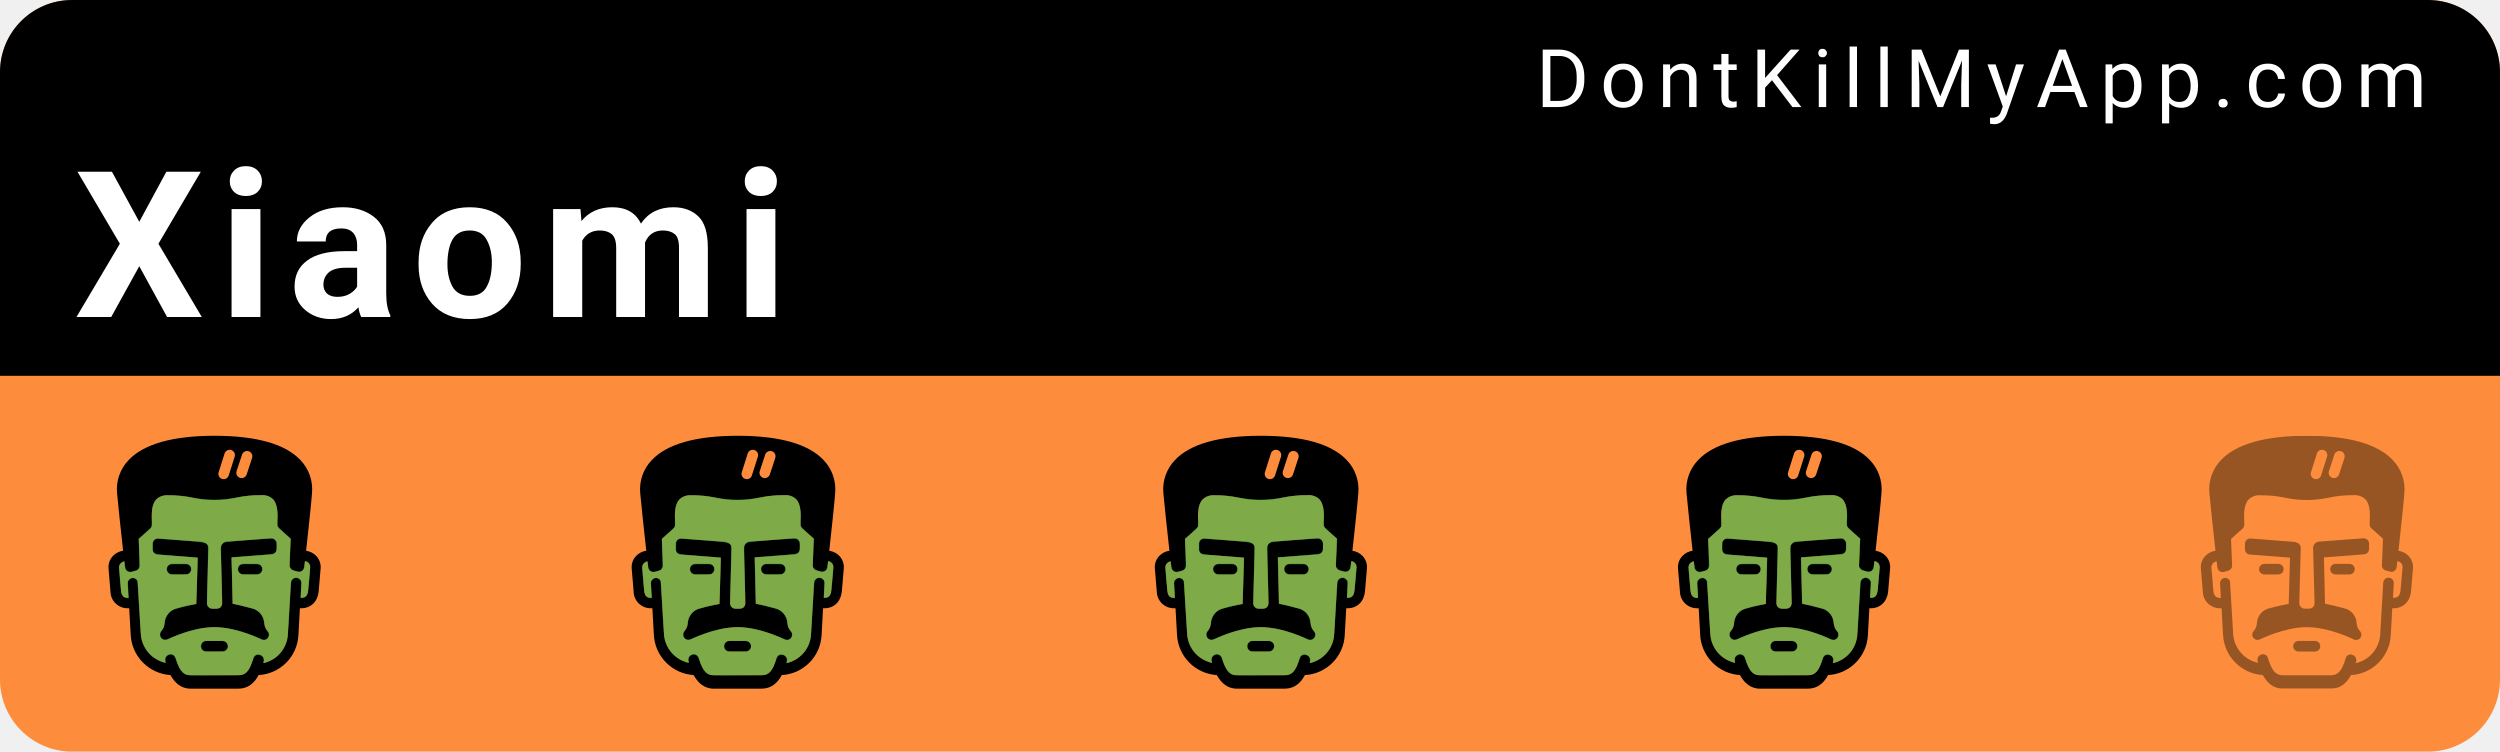
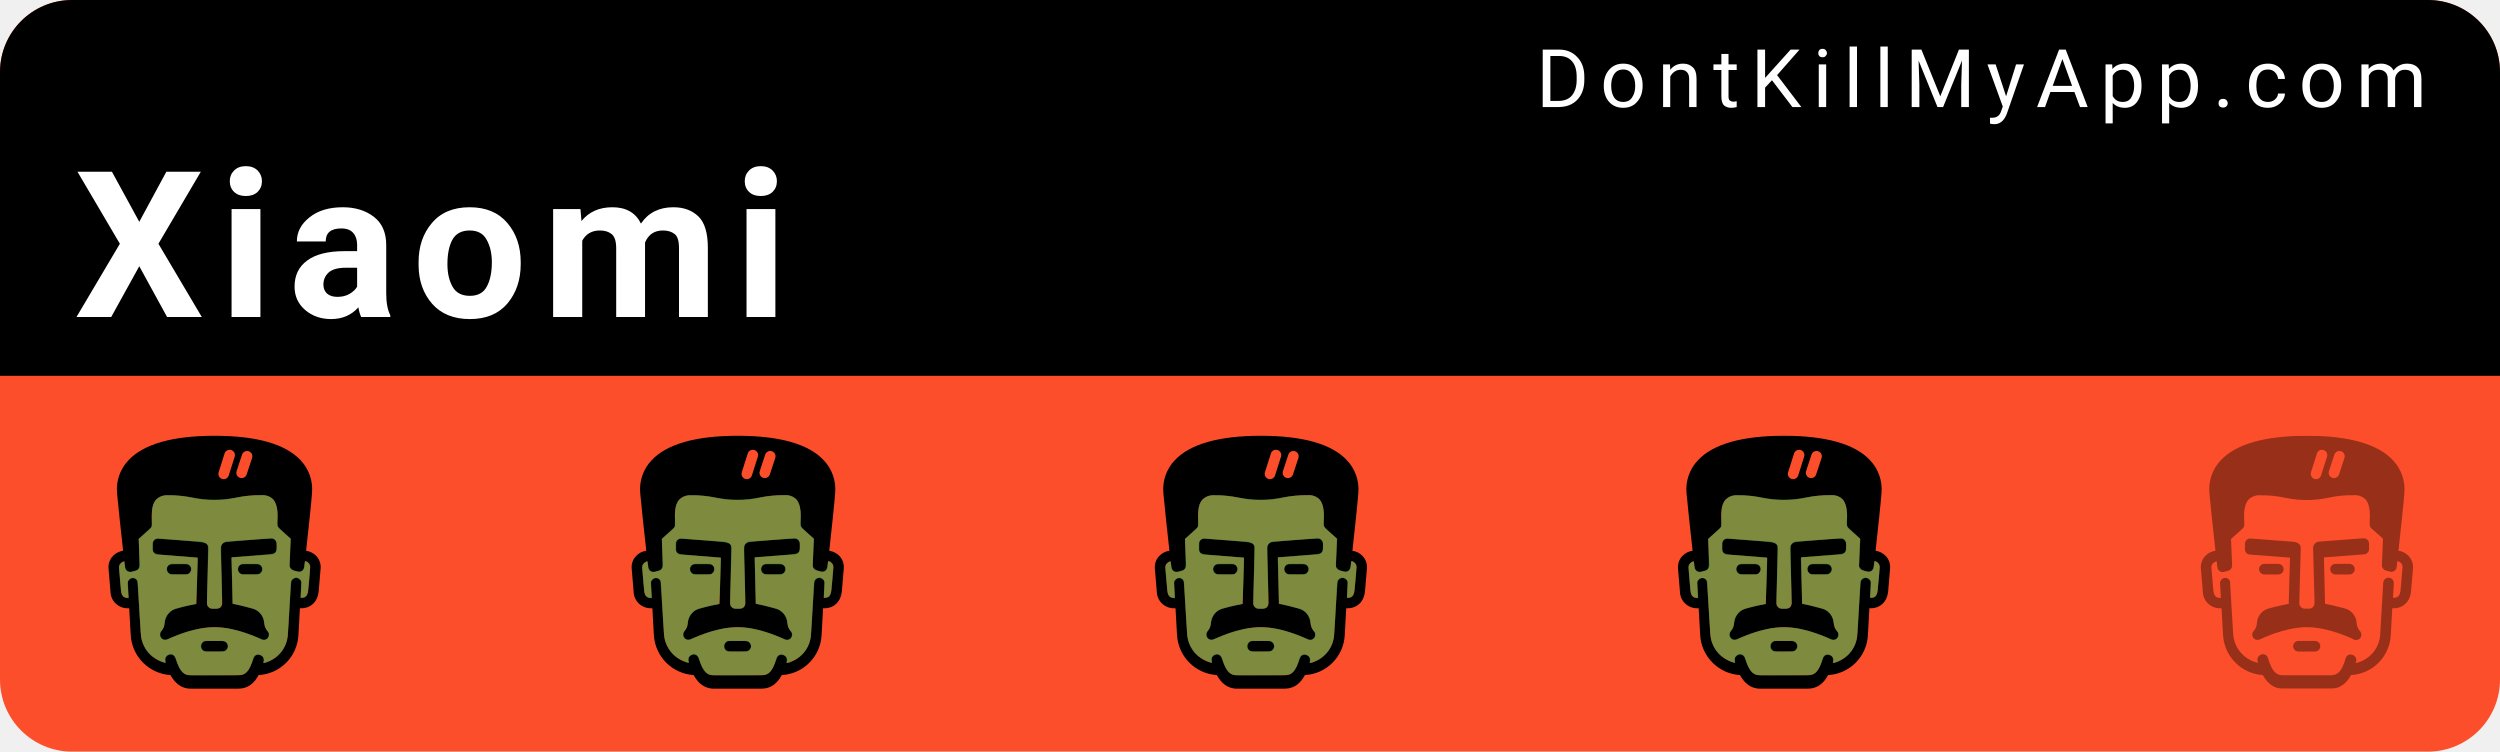
<svg xmlns="http://www.w3.org/2000/svg" width="153mm" height="46mm" viewBox="0 0 153 46" version="1.1" id="svg8">
  <defs id="defs2" />
  <g id="layer1" transform="translate(0,-251)">
-     <rect style="color:#000000;clip-rule:nonzero;display:inline;overflow:visible;visibility:visible;opacity:1;isolation:auto;mix-blend-mode:normal;color-interpolation:sRGB;color-interpolation-filters:linearRGB;solid-color:#000000;solid-opacity:1;fill:#fd8d3c;fill-opacity:1;fill-rule:nonzero;stroke:none;stroke-width:0.529;stroke-linecap:round;stroke-linejoin:miter;stroke-miterlimit:4;stroke-dasharray:none;stroke-dashoffset:0;stroke-opacity:1;color-rendering:auto;image-rendering:auto;shape-rendering:auto;text-rendering:auto;enable-background:accumulate" id="bkg" width="153" height="46" x="6.5503158e-15" y="251" rx="4.416" ry="4.416" />
+     <rect style="color:#000000;clip-rule:nonzero;display:inline;overflow:visible;visibility:visible;opacity:1;isolation:auto;mix-blend-mode:normal;color-interpolation:sRGB;color-interpolation-filters:linearRGB;solid-color:#000000;solid-opacity:1;fill:#fc4e2a;fill-opacity:1;fill-rule:nonzero;stroke:none;stroke-width:0.529;stroke-linecap:round;stroke-linejoin:miter;stroke-miterlimit:4;stroke-dasharray:none;stroke-dashoffset:0;stroke-opacity:1;color-rendering:auto;image-rendering:auto;shape-rendering:auto;text-rendering:auto;enable-background:accumulate" id="bkg" width="153" height="46" x="6.5503158e-15" y="251" rx="4.416" ry="4.416" />
    <path style="color:#000000;clip-rule:nonzero;display:inline;overflow:visible;visibility:visible;opacity:1;isolation:auto;mix-blend-mode:normal;color-interpolation:sRGB;color-interpolation-filters:linearRGB;solid-color:#000000;solid-opacity:1;fill:#000000;fill-opacity:1;fill-rule:nonzero;stroke:none;stroke-width:2;stroke-linecap:round;stroke-linejoin:miter;stroke-miterlimit:4;stroke-dasharray:none;stroke-dashoffset:0;stroke-opacity:1;color-rendering:auto;image-rendering:auto;shape-rendering:auto;text-rendering:auto;enable-background:accumulate" d="M 16.689,0 C 7.443,0 0,7.443 0,16.689 V 86.93 H 578.268 V 16.689 C 578.268,7.443 570.824,0 561.578,0 Z" id="bkgtop" transform="matrix(0.2645833,0,0,0.2645833,0,251)" />
    <text xml:space="preserve" style="font-style:normal;font-variant:normal;font-weight:300;font-stretch:normal;font-size:9.648px;line-height:0%;font-family:Roboto;-inkscape-font-specification:'Roboto Light';text-align:start;letter-spacing:0.685px;word-spacing:0px;writing-mode:lr-tb;text-anchor:start;fill:#ffffff;fill-opacity:1;stroke:none;stroke-width:0.201px;stroke-linecap:butt;stroke-linejoin:miter;stroke-opacity:1" x="94.007" y="257.55" id="link">
      <tspan id="tspan817" x="94.007" y="257.55" style="font-style:normal;font-variant:normal;font-weight:normal;font-stretch:normal;font-size:4.939px;font-family:Roboto;-inkscape-font-specification:Roboto;fill:#ffffff;stroke-width:0.201px">DontKillMyApp.com</tspan>
    </text>
    <text xml:space="preserve" style="font-style:normal;font-variant:normal;font-weight:bold;font-stretch:normal;font-size:12.7px;line-height:0%;font-family:Roboto;-inkscape-font-specification:'Roboto Bold';text-align:start;letter-spacing:0.902px;word-spacing:0px;writing-mode:lr-tb;text-anchor:start;fill:#ffffff;fill-opacity:1;stroke:none;stroke-width:0.265px;stroke-linecap:butt;stroke-linejoin:miter;stroke-opacity:1" x="4.538" y="270.402" id="vendor">
      <tspan id="tspan821" x="4.538" y="270.402" style="font-style:normal;font-variant:normal;font-weight:bold;font-stretch:normal;font-size:12.5px;font-family:Roboto;-inkscape-font-specification:'Roboto Bold';fill:#ffffff;stroke-width:0.265px">Xiaomi</tspan>
    </text>
    <g id="poo1" transform="matrix(0.01510025,0,0,0.01510025,5.393161,277.6693)">
      <svg data-name="Layer 1" viewBox="0 0 63.326 75.47" x="0px" y="0px" version="1.1" id="svg18" width="1025" height="1025">
        <defs id="defs22" />
        <path d="m 23.128,41.38 a 1.575,1.575 0 1 0 0,-3.15 h -4.17 a 1.575,1.575 0 1 0 0,3.15 z" id="path4" />
        <path d="m 40.188,38.23 a 1.575,1.575 0 0 0 0,3.15 h 4.17 a 1.575,1.575 0 1 0 0,-3.15 z" id="path6" />
        <path d="m 34.188,61.23 h -5.05 a 1.575,1.575 0 1 0 0,3.15 h 5.05 a 1.58,1.58 0 0 0 0,-3.15 z" id="path8" />
        <path d="m 48.448,30.6 -13.34,1 a 1.94,1.94 0 0 0 -1.6,1.87 l 0.43,16.3 a 1.77,1.77 0 0 1 -0.45,1.34 1.62,1.62 0 0 1 -1.19,0.48 h -1.27 a 1.62,1.62 0 0 1 -1.19,-0.48 1.79,1.79 0 0 1 -0.45,-1.36 l 0.43,-16.28 a 1.57,1.57 0 0 0 -1.25,-1.58 1.56,1.56 0 0 0 -0.7,-0.23 l -13,-1 a 1.57,1.57 0 0 0 -1.7,1.57 v 1.64 a 1.57,1.57 0 0 0 1.45,1.57 l 12,0.93 -0.38,13.22 a 5.46,5.46 0 0 0 0,0.58 c -1.2,0.22 -3.26,0.61 -5.7,1.29 a 4.77,4.77 0 0 0 -3.8,4.48 3.74,3.74 0 0 1 -0.95,2.31 1.58,1.58 0 0 0 1.83,2.51 c 0.07,0 7.3,-3.65 14,-3.65 6.7,0 13.94,3.61 14,3.65 a 1.57,1.57 0 0 0 1.83,-2.51 3.75,3.75 0 0 1 -0.95,-2.32 4.77,4.77 0 0 0 -3.76,-4.46 c -2.45,-0.69 -4.47,-1.12 -5.69,-1.35 0,-0.17 0,-0.33 0,-0.5 l -0.31,-13.33 12,-0.91 a 1.58,1.58 0 0 0 1.46,-1.57 v -1.64 a 1.58,1.58 0 0 0 -1.75,-1.57 z" id="path10" />
        <path d="m 61.978,35.84 a 5.16,5.16 0 0 0 -3,-1.52 c 0.63,-5.79 1.62,-14.85 1.76,-17.24 a 12.56,12.56 0 0 0 -3.42,-9.79 c -4.49,-4.82 -13.14,-7.29 -25.66,-7.29 -12.52,0 -21.16,2.47 -25.68,7.29 a 12.56,12.56 0 0 0 -3.42,9.79 c 0.18,2.39 1.18,11.45 1.81,17.23 a 5.16,5.16 0 0 0 -3,1.52 4.83,4.83 0 0 0 -1.36,3.64 v 0 l 0.59,7.07 a 5.07,5.07 0 0 0 5.14,4.93 1.56,1.56 0 0 0 0.45,0 l 0.44,7.86 a 12.69,12.69 0 0 0 11.87,12.08 c 1.24,2.19 3.02,4.06 6.05,4.06 h 14.19 c 3.07,0 4.86,-1.83 6.07,-4.06 a 12.58,12.58 0 0 0 11.88,-11.94 l 0.44,-8 a 1.55,1.55 0 0 0 0.42,0 c 2.85,0 4.88,-2 5.18,-5 l 0.59,-7 v 0 a 4.84,4.84 0 0 0 -1.34,-3.63 z m -23.74,-25.29 1.62,-4.93 a 1.581,1.581 0 1 1 3,1 l -1.62,4.93 a 1.581,1.581 0 0 1 -3,-1 z m -5.36,0.32 1.78,-5.61 a 1.581,1.581 0 0 1 3,1 l -1.78,5.61 a 1.581,1.581 0 1 1 -3,-1 z m 26.71,35.38 c -0.2,2.1 -1.59,2.1 -2,2.1 h -0.24 l 0.24,-4.34 a 1.581,1.581 0 1 0 -3.16,-0.08 c 0,0 0,0 0,0.06 l -0.89,15.2 a 9.31,9.31 0 0 1 -7.35,8.66 l 0.14,-0.45 a 1.58,1.58 0 0 0 -1.06,-2 1.47,1.47 0 0 0 -2,0.86 c -1.15,4 -2.33,5.21 -4.53,5.21 h -14.19 c -1.81,0 -3.19,-0.7 -4.53,-5.18 a 1.52,1.52 0 0 0 -2,-1 1.63,1.63 0 0 0 -1.06,2 c 0,0.15 0.09,0.32 0.14,0.47 a 9.4,9.4 0 0 1 -7.45,-8.68 L 8.738,44 v 0 a 1.52,1.52 0 0 0 -0.09,-0.74 1.51,1.51 0 0 0 -1.39,-0.84 1.56,1.56 0 0 0 -1.52,1.54 c 0,0 0,0.09 0,0.13 l 0.25,4.29 h -0.24 c -0.45,0 -1.83,0 -2,-2.08 l -0.59,-7 a 1.71,1.71 0 0 1 0.48,-1.24 2,2 0 0 1 1.1,-0.59 l 0.2,1.8 a 1.57,1.57 0 0 0 2,1.34 l 1.25,-0.35 a 1.57,1.57 0 0 0 1.15,-1.58 l -0.32,-7.9 3.45,-3.08 a 1.57,1.57 0 0 0 0.5,-1.23 c 0,-0.19 0,-0.4 0,-0.62 -0.1,-1.94 -0.27,-5.18 1.29,-6.84 a 4.59,4.59 0 0 1 3.48,-1.25 33.32,33.32 0 0 1 7.45,0.74 30.9,30.9 0 0 0 12.95,-0.03 33.3,33.3 0 0 1 7.45,-0.74 4.59,4.59 0 0 1 3.51,1.2 c 1.57,1.65 1.4,4.9 1.29,6.84 0,0.22 0,0.43 0,0.62 a 1.57,1.57 0 0 0 0.52,1.24 l 3.45,3.08 -0.32,7.9 a 1.57,1.57 0 0 0 1.15,1.58 l 1.25,0.35 a 1.57,1.57 0 0 0 2,-1.34 l 0.2,-1.8 a 2,2 0 0 1 1.09,0.57 1.71,1.71 0 0 1 0.48,1.24 z" id="path12" />
        <path style="opacity:0.5;fill:#00c853;fill-opacity:1;fill-rule:nonzero;stroke:none;stroke-width:0.339;stroke-linecap:round;stroke-linejoin:miter;stroke-miterlimit:4;stroke-dasharray:none;stroke-dashoffset:133.262;stroke-opacity:0.539;paint-order:normal" d="m 23.013,71.203 c -1.154,-0.53 -2.012,-1.805 -2.776,-4.127 -0.59,-1.793 -1.609,-2.306 -2.72,-1.371 -0.486,0.409 -0.53,0.526 -0.479,1.27 0.031,0.451 0.003,0.819 -0.064,0.819 C 16.551,67.794 14.716,66.955 13.756,66.323 11.989,65.159 10.91,63.746 10.115,61.556 9.694,60.396 9.62,59.534 8.869,46.907 8.677,43.672 8.627,43.334 8.286,42.937 7.742,42.304 6.788,42.332 6.216,42.997 l -0.425,0.494 0.117,2.518 0.117,2.518 -0.559,-0.12 C 3.978,48.087 3.845,47.753 3.454,43.349 3.029,38.555 3.019,38.754 3.705,38.068 c 0.862,-0.862 1.057,-0.773 1.198,0.548 0.198,1.852 1.06,2.321 3.029,1.65 1.35,-0.46 1.352,-0.47 1.211,-5.293 L 9.019,30.768 9.924,29.941 c 0.498,-0.455 1.362,-1.261 1.922,-1.791 l 1.017,-0.963 0.094,-3.015 c 0.083,-2.669 0.139,-3.117 0.49,-3.911 0.502,-1.136 1.494,-1.996 2.712,-2.351 1.195,-0.347 4.677,-0.209 7.577,0.301 4.117,0.724 5.096,0.828 7.833,0.828 2.753,1.97e-4 3.915,-0.125 7.872,-0.845 1.024,-0.186 3.05,-0.388 4.501,-0.448 2.923,-0.121 3.713,0.025 4.853,0.894 1.199,0.914 1.856,3.392 1.679,6.326 -0.065,1.083 -0.031,1.755 0.106,2.057 0.112,0.247 1.029,1.192 2.038,2.101 l 1.836,1.652 -0.097,1.454 c -0.053,0.799 -0.145,2.689 -0.204,4.198 l -0.107,2.745 0.494,0.494 c 0.553,0.553 2.089,0.992 2.824,0.807 0.57,-0.143 0.962,-0.757 1.062,-1.664 0.148,-1.34 0.199,-1.464 0.568,-1.367 0.188,0.049 0.531,0.314 0.762,0.59 0.52,0.618 0.529,1.147 0.104,5.638 -0.381,4.025 -0.656,4.655 -2.029,4.655 h -0.506 l 0.096,-2.504 0.096,-2.504 -0.545,-0.459 C 56.672,42.608 56.276,42.402 56.093,42.402 c -0.566,0 -1.276,0.468 -1.464,0.965 -0.098,0.26 -0.34,3.406 -0.538,6.991 -0.508,9.224 -0.609,10.286 -1.102,11.596 -0.892,2.371 -2.42,4.032 -4.758,5.173 -1.799,0.878 -2.048,0.876 -1.963,-0.013 0.082,-0.86 -0.275,-1.428 -1.061,-1.687 -0.466,-0.154 -0.693,-0.148 -1.058,0.027 -0.536,0.257 -0.705,0.552 -1.421,2.472 -0.595,1.594 -1.33,2.655 -2.189,3.16 -0.57,0.335 -0.872,0.348 -8.715,0.389 -7.607,0.039 -8.169,0.022 -8.81,-0.272 z m 11.583,-6.983 c 0.529,-0.184 1.036,-0.88 1.036,-1.421 0,-0.149 -0.115,-0.493 -0.255,-0.764 -0.384,-0.742 -1.122,-0.885 -4.209,-0.818 l -2.675,0.058 -0.408,0.475 c -0.728,0.847 -0.343,2.345 0.653,2.538 0.839,0.162 5.349,0.109 5.859,-0.069 z M 18.843,60.18 c 7.207,-3.126 13.088,-3.79 19.307,-2.181 1.849,0.478 4.563,1.42 6.313,2.19 0.83,0.365 1.738,0.664 2.017,0.664 0.751,0 1.339,-0.661 1.339,-1.506 0,-0.371 -0.075,-0.721 -0.167,-0.778 -0.425,-0.263 -1.054,-1.682 -1.199,-2.708 -0.271,-1.915 -1.127,-3.183 -2.677,-3.967 -0.337,-0.17 -1.994,-0.642 -3.683,-1.049 l -3.071,-0.739 -0.104,-5.164 c -0.057,-2.84 -0.147,-5.942 -0.199,-6.893 -0.093,-1.706 -0.089,-1.73 0.297,-1.807 0.215,-0.043 3.006,-0.269 6.201,-0.502 6.205,-0.453 6.471,-0.507 6.81,-1.399 0.089,-0.234 0.162,-0.91 0.162,-1.502 0,-0.911 -0.067,-1.156 -0.438,-1.597 -0.384,-0.456 -0.546,-0.521 -1.312,-0.524 -1.924,-0.008 -13.26,0.909 -13.768,1.113 -0.295,0.119 -0.669,0.417 -0.829,0.663 -0.275,0.419 -0.279,0.97 -0.076,9.067 0.234,9.304 0.23,9.375 -0.627,9.833 -0.253,0.135 -0.935,0.234 -1.612,0.233 -1.11,-0.001 -1.2,-0.031 -1.666,-0.553 -0.586,-0.656 -0.555,0.366 -0.298,-9.772 0.111,-4.376 0.149,-8.165 0.085,-8.42 -0.246,-0.977 -0.806,-1.093 -7.975,-1.652 -3.589,-0.28 -6.757,-0.508 -7.041,-0.508 -0.322,0 -0.672,0.156 -0.931,0.416 -0.379,0.379 -0.416,0.549 -0.416,1.917 0,2.377 -0.444,2.201 7.066,2.788 3.417,0.267 6.236,0.508 6.264,0.536 0.136,0.136 -0.366,13.739 -0.51,13.833 -0.09,0.059 -0.504,0.153 -0.919,0.21 -1.393,0.191 -5.532,1.303 -6.053,1.626 -1.322,0.82 -2.157,2.189 -2.367,3.881 -0.116,0.936 -0.408,1.651 -0.965,2.366 -0.464,0.596 -0.416,1.627 0.101,2.143 0.577,0.577 1.128,0.528 2.941,-0.258 z m 5.376,-19.353 c 0.55,-0.64 0.547,-1.517 -0.007,-2.072 -0.407,-0.407 -0.474,-0.416 -3.122,-0.416 -2.575,0 -2.729,0.019 -3.156,0.387 -0.802,0.69 -0.52,2.064 0.515,2.506 0.186,0.08 1.469,0.128 2.851,0.107 l 2.512,-0.038 z m 21.175,0.014 c 0.625,-0.625 0.614,-1.567 -0.024,-2.116 -0.426,-0.367 -0.582,-0.386 -3.155,-0.386 -2.648,0 -2.716,0.009 -3.122,0.416 -0.717,0.717 -0.447,2.075 0.491,2.47 0.2,0.084 1.485,0.136 2.856,0.115 2.466,-0.037 2.499,-0.043 2.954,-0.498 z" id="path834" />
      </svg>
    </g>
    <g transform="matrix(0.01510025,0,0,0.01510025,37.41043,277.6693)" id="poo2">
      <svg data-name="Layer 1" viewBox="0 0 63.326 75.47" x="0px" y="0px" version="1.1" id="svg18" width="1025" height="1025">
        <defs id="defs22" />
        <path d="m 23.128,41.38 a 1.575,1.575 0 1 0 0,-3.15 h -4.17 a 1.575,1.575 0 1 0 0,3.15 z" id="path4" />
        <path d="m 40.188,38.23 a 1.575,1.575 0 0 0 0,3.15 h 4.17 a 1.575,1.575 0 1 0 0,-3.15 z" id="path6" />
        <path d="m 34.188,61.23 h -5.05 a 1.575,1.575 0 1 0 0,3.15 h 5.05 a 1.58,1.58 0 0 0 0,-3.15 z" id="path8" />
        <path d="m 48.448,30.6 -13.34,1 a 1.94,1.94 0 0 0 -1.6,1.87 l 0.43,16.3 a 1.77,1.77 0 0 1 -0.45,1.34 1.62,1.62 0 0 1 -1.19,0.48 h -1.27 a 1.62,1.62 0 0 1 -1.19,-0.48 1.79,1.79 0 0 1 -0.45,-1.36 l 0.43,-16.28 a 1.57,1.57 0 0 0 -1.25,-1.58 1.56,1.56 0 0 0 -0.7,-0.23 l -13,-1 a 1.57,1.57 0 0 0 -1.7,1.57 v 1.64 a 1.57,1.57 0 0 0 1.45,1.57 l 12,0.93 -0.38,13.22 a 5.46,5.46 0 0 0 0,0.58 c -1.2,0.22 -3.26,0.61 -5.7,1.29 a 4.77,4.77 0 0 0 -3.8,4.48 3.74,3.74 0 0 1 -0.95,2.31 1.58,1.58 0 0 0 1.83,2.51 c 0.07,0 7.3,-3.65 14,-3.65 6.7,0 13.94,3.61 14,3.65 a 1.57,1.57 0 0 0 1.83,-2.51 3.75,3.75 0 0 1 -0.95,-2.32 4.77,4.77 0 0 0 -3.76,-4.46 c -2.45,-0.69 -4.47,-1.12 -5.69,-1.35 0,-0.17 0,-0.33 0,-0.5 l -0.31,-13.33 12,-0.91 a 1.58,1.58 0 0 0 1.46,-1.57 v -1.64 a 1.58,1.58 0 0 0 -1.75,-1.57 z" id="path10" />
        <path d="m 61.978,35.84 a 5.16,5.16 0 0 0 -3,-1.52 c 0.63,-5.79 1.62,-14.85 1.76,-17.24 a 12.56,12.56 0 0 0 -3.42,-9.79 c -4.49,-4.82 -13.14,-7.29 -25.66,-7.29 -12.52,0 -21.16,2.47 -25.68,7.29 a 12.56,12.56 0 0 0 -3.42,9.79 c 0.18,2.39 1.18,11.45 1.81,17.23 a 5.16,5.16 0 0 0 -3,1.52 4.83,4.83 0 0 0 -1.36,3.64 v 0 l 0.59,7.07 a 5.07,5.07 0 0 0 5.14,4.93 1.56,1.56 0 0 0 0.45,0 l 0.44,7.86 a 12.69,12.69 0 0 0 11.87,12.08 c 1.24,2.19 3.02,4.06 6.05,4.06 h 14.19 c 3.07,0 4.86,-1.83 6.07,-4.06 a 12.58,12.58 0 0 0 11.88,-11.94 l 0.44,-8 a 1.55,1.55 0 0 0 0.42,0 c 2.85,0 4.88,-2 5.18,-5 l 0.59,-7 v 0 a 4.84,4.84 0 0 0 -1.34,-3.63 z m -23.74,-25.29 1.62,-4.93 a 1.581,1.581 0 1 1 3,1 l -1.62,4.93 a 1.581,1.581 0 0 1 -3,-1 z m -5.36,0.32 1.78,-5.61 a 1.581,1.581 0 0 1 3,1 l -1.78,5.61 a 1.581,1.581 0 1 1 -3,-1 z m 26.71,35.38 c -0.2,2.1 -1.59,2.1 -2,2.1 h -0.24 l 0.24,-4.34 a 1.581,1.581 0 1 0 -3.16,-0.08 c 0,0 0,0 0,0.06 l -0.89,15.2 a 9.31,9.31 0 0 1 -7.35,8.66 l 0.14,-0.45 a 1.58,1.58 0 0 0 -1.06,-2 1.47,1.47 0 0 0 -2,0.86 c -1.15,4 -2.33,5.21 -4.53,5.21 h -14.19 c -1.81,0 -3.19,-0.7 -4.53,-5.18 a 1.52,1.52 0 0 0 -2,-1 1.63,1.63 0 0 0 -1.06,2 c 0,0.15 0.09,0.32 0.14,0.47 a 9.4,9.4 0 0 1 -7.45,-8.68 L 8.738,44 v 0 a 1.52,1.52 0 0 0 -0.09,-0.74 1.51,1.51 0 0 0 -1.39,-0.84 1.56,1.56 0 0 0 -1.52,1.54 c 0,0 0,0.09 0,0.13 l 0.25,4.29 h -0.24 c -0.45,0 -1.83,0 -2,-2.08 l -0.59,-7 a 1.71,1.71 0 0 1 0.48,-1.24 2,2 0 0 1 1.1,-0.59 l 0.2,1.8 a 1.57,1.57 0 0 0 2,1.34 l 1.25,-0.35 a 1.57,1.57 0 0 0 1.15,-1.58 l -0.32,-7.9 3.45,-3.08 a 1.57,1.57 0 0 0 0.5,-1.23 c 0,-0.19 0,-0.4 0,-0.62 -0.1,-1.94 -0.27,-5.18 1.29,-6.84 a 4.59,4.59 0 0 1 3.48,-1.25 33.32,33.32 0 0 1 7.45,0.74 30.9,30.9 0 0 0 12.95,-0.03 33.3,33.3 0 0 1 7.45,-0.74 4.59,4.59 0 0 1 3.51,1.2 c 1.57,1.65 1.4,4.9 1.29,6.84 0,0.22 0,0.43 0,0.62 a 1.57,1.57 0 0 0 0.52,1.24 l 3.45,3.08 -0.32,7.9 a 1.57,1.57 0 0 0 1.15,1.58 l 1.25,0.35 a 1.57,1.57 0 0 0 2,-1.34 l 0.2,-1.8 a 2,2 0 0 1 1.09,0.57 1.71,1.71 0 0 1 0.48,1.24 z" id="path12" />
        <path style="opacity:0.5;fill:#00c853;fill-opacity:1;fill-rule:nonzero;stroke:none;stroke-width:0.339;stroke-linecap:round;stroke-linejoin:miter;stroke-miterlimit:4;stroke-dasharray:none;stroke-dashoffset:133.262;stroke-opacity:0.539;paint-order:normal" d="m 23.013,71.203 c -1.154,-0.53 -2.012,-1.805 -2.776,-4.127 -0.59,-1.793 -1.609,-2.306 -2.72,-1.371 -0.486,0.409 -0.53,0.526 -0.479,1.27 0.031,0.451 0.003,0.819 -0.064,0.819 C 16.551,67.794 14.716,66.955 13.756,66.323 11.989,65.159 10.91,63.746 10.115,61.556 9.694,60.396 9.62,59.534 8.869,46.907 8.677,43.672 8.627,43.334 8.286,42.937 7.742,42.304 6.788,42.332 6.216,42.997 l -0.425,0.494 0.117,2.518 0.117,2.518 -0.559,-0.12 C 3.978,48.087 3.845,47.753 3.454,43.349 3.029,38.555 3.019,38.754 3.705,38.068 c 0.862,-0.862 1.057,-0.773 1.198,0.548 0.198,1.852 1.06,2.321 3.029,1.65 1.35,-0.46 1.352,-0.47 1.211,-5.293 L 9.019,30.768 9.924,29.941 c 0.498,-0.455 1.362,-1.261 1.922,-1.791 l 1.017,-0.963 0.094,-3.015 c 0.083,-2.669 0.139,-3.117 0.49,-3.911 0.502,-1.136 1.494,-1.996 2.712,-2.351 1.195,-0.347 4.677,-0.209 7.577,0.301 4.117,0.724 5.096,0.828 7.833,0.828 2.753,1.97e-4 3.915,-0.125 7.872,-0.845 1.024,-0.186 3.05,-0.388 4.501,-0.448 2.923,-0.121 3.713,0.025 4.853,0.894 1.199,0.914 1.856,3.392 1.679,6.326 -0.065,1.083 -0.031,1.755 0.106,2.057 0.112,0.247 1.029,1.192 2.038,2.101 l 1.836,1.652 -0.097,1.454 c -0.053,0.799 -0.145,2.689 -0.204,4.198 l -0.107,2.745 0.494,0.494 c 0.553,0.553 2.089,0.992 2.824,0.807 0.57,-0.143 0.962,-0.757 1.062,-1.664 0.148,-1.34 0.199,-1.464 0.568,-1.367 0.188,0.049 0.531,0.314 0.762,0.59 0.52,0.618 0.529,1.147 0.104,5.638 -0.381,4.025 -0.656,4.655 -2.029,4.655 h -0.506 l 0.096,-2.504 0.096,-2.504 -0.545,-0.459 C 56.672,42.608 56.276,42.402 56.093,42.402 c -0.566,0 -1.276,0.468 -1.464,0.965 -0.098,0.26 -0.34,3.406 -0.538,6.991 -0.508,9.224 -0.609,10.286 -1.102,11.596 -0.892,2.371 -2.42,4.032 -4.758,5.173 -1.799,0.878 -2.048,0.876 -1.963,-0.013 0.082,-0.86 -0.275,-1.428 -1.061,-1.687 -0.466,-0.154 -0.693,-0.148 -1.058,0.027 -0.536,0.257 -0.705,0.552 -1.421,2.472 -0.595,1.594 -1.33,2.655 -2.189,3.16 -0.57,0.335 -0.872,0.348 -8.715,0.389 -7.607,0.039 -8.169,0.022 -8.81,-0.272 z m 11.583,-6.983 c 0.529,-0.184 1.036,-0.88 1.036,-1.421 0,-0.149 -0.115,-0.493 -0.255,-0.764 -0.384,-0.742 -1.122,-0.885 -4.209,-0.818 l -2.675,0.058 -0.408,0.475 c -0.728,0.847 -0.343,2.345 0.653,2.538 0.839,0.162 5.349,0.109 5.859,-0.069 z M 18.843,60.18 c 7.207,-3.126 13.088,-3.79 19.307,-2.181 1.849,0.478 4.563,1.42 6.313,2.19 0.83,0.365 1.738,0.664 2.017,0.664 0.751,0 1.339,-0.661 1.339,-1.506 0,-0.371 -0.075,-0.721 -0.167,-0.778 -0.425,-0.263 -1.054,-1.682 -1.199,-2.708 -0.271,-1.915 -1.127,-3.183 -2.677,-3.967 -0.337,-0.17 -1.994,-0.642 -3.683,-1.049 l -3.071,-0.739 -0.104,-5.164 c -0.057,-2.84 -0.147,-5.942 -0.199,-6.893 -0.093,-1.706 -0.089,-1.73 0.297,-1.807 0.215,-0.043 3.006,-0.269 6.201,-0.502 6.205,-0.453 6.471,-0.507 6.81,-1.399 0.089,-0.234 0.162,-0.91 0.162,-1.502 0,-0.911 -0.067,-1.156 -0.438,-1.597 -0.384,-0.456 -0.546,-0.521 -1.312,-0.524 -1.924,-0.008 -13.26,0.909 -13.768,1.113 -0.295,0.119 -0.669,0.417 -0.829,0.663 -0.275,0.419 -0.279,0.97 -0.076,9.067 0.234,9.304 0.23,9.375 -0.627,9.833 -0.253,0.135 -0.935,0.234 -1.612,0.233 -1.11,-0.001 -1.2,-0.031 -1.666,-0.553 -0.586,-0.656 -0.555,0.366 -0.298,-9.772 0.111,-4.376 0.149,-8.165 0.085,-8.42 -0.246,-0.977 -0.806,-1.093 -7.975,-1.652 -3.589,-0.28 -6.757,-0.508 -7.041,-0.508 -0.322,0 -0.672,0.156 -0.931,0.416 -0.379,0.379 -0.416,0.549 -0.416,1.917 0,2.377 -0.444,2.201 7.066,2.788 3.417,0.267 6.236,0.508 6.264,0.536 0.136,0.136 -0.366,13.739 -0.51,13.833 -0.09,0.059 -0.504,0.153 -0.919,0.21 -1.393,0.191 -5.532,1.303 -6.053,1.626 -1.322,0.82 -2.157,2.189 -2.367,3.881 -0.116,0.936 -0.408,1.651 -0.965,2.366 -0.464,0.596 -0.416,1.627 0.101,2.143 0.577,0.577 1.128,0.528 2.941,-0.258 z m 5.376,-19.353 c 0.55,-0.64 0.547,-1.517 -0.007,-2.072 -0.407,-0.407 -0.474,-0.416 -3.122,-0.416 -2.575,0 -2.729,0.019 -3.156,0.387 -0.802,0.69 -0.52,2.064 0.515,2.506 0.186,0.08 1.469,0.128 2.851,0.107 l 2.512,-0.038 z m 21.175,0.014 c 0.625,-0.625 0.614,-1.567 -0.024,-2.116 -0.426,-0.367 -0.582,-0.386 -3.155,-0.386 -2.648,0 -2.716,0.009 -3.122,0.416 -0.717,0.717 -0.447,2.075 0.491,2.47 0.2,0.084 1.485,0.136 2.856,0.115 2.466,-0.037 2.499,-0.043 2.954,-0.498 z" id="path834" />
      </svg>
    </g>
    <g id="poo3" transform="matrix(0.01510025,0,0,0.01510025,69.4277,277.6693)">
      <svg data-name="Layer 1" viewBox="0 0 63.326 75.47" x="0px" y="0px" version="1.1" id="svg18" width="1025" height="1025">
        <defs id="defs22" />
        <path d="m 23.128,41.38 a 1.575,1.575 0 1 0 0,-3.15 h -4.17 a 1.575,1.575 0 1 0 0,3.15 z" id="path4" />
        <path d="m 40.188,38.23 a 1.575,1.575 0 0 0 0,3.15 h 4.17 a 1.575,1.575 0 1 0 0,-3.15 z" id="path6" />
        <path d="m 34.188,61.23 h -5.05 a 1.575,1.575 0 1 0 0,3.15 h 5.05 a 1.58,1.58 0 0 0 0,-3.15 z" id="path8" />
        <path d="m 48.448,30.6 -13.34,1 a 1.94,1.94 0 0 0 -1.6,1.87 l 0.43,16.3 a 1.77,1.77 0 0 1 -0.45,1.34 1.62,1.62 0 0 1 -1.19,0.48 h -1.27 a 1.62,1.62 0 0 1 -1.19,-0.48 1.79,1.79 0 0 1 -0.45,-1.36 l 0.43,-16.28 a 1.57,1.57 0 0 0 -1.25,-1.58 1.56,1.56 0 0 0 -0.7,-0.23 l -13,-1 a 1.57,1.57 0 0 0 -1.7,1.57 v 1.64 a 1.57,1.57 0 0 0 1.45,1.57 l 12,0.93 -0.38,13.22 a 5.46,5.46 0 0 0 0,0.58 c -1.2,0.22 -3.26,0.61 -5.7,1.29 a 4.77,4.77 0 0 0 -3.8,4.48 3.74,3.74 0 0 1 -0.95,2.31 1.58,1.58 0 0 0 1.83,2.51 c 0.07,0 7.3,-3.65 14,-3.65 6.7,0 13.94,3.61 14,3.65 a 1.57,1.57 0 0 0 1.83,-2.51 3.75,3.75 0 0 1 -0.95,-2.32 4.77,4.77 0 0 0 -3.76,-4.46 c -2.45,-0.69 -4.47,-1.12 -5.69,-1.35 0,-0.17 0,-0.33 0,-0.5 l -0.31,-13.33 12,-0.91 a 1.58,1.58 0 0 0 1.46,-1.57 v -1.64 a 1.58,1.58 0 0 0 -1.75,-1.57 z" id="path10" />
        <path d="m 61.978,35.84 a 5.16,5.16 0 0 0 -3,-1.52 c 0.63,-5.79 1.62,-14.85 1.76,-17.24 a 12.56,12.56 0 0 0 -3.42,-9.79 c -4.49,-4.82 -13.14,-7.29 -25.66,-7.29 -12.52,0 -21.16,2.47 -25.68,7.29 a 12.56,12.56 0 0 0 -3.42,9.79 c 0.18,2.39 1.18,11.45 1.81,17.23 a 5.16,5.16 0 0 0 -3,1.52 4.83,4.83 0 0 0 -1.36,3.64 v 0 l 0.59,7.07 a 5.07,5.07 0 0 0 5.14,4.93 1.56,1.56 0 0 0 0.45,0 l 0.44,7.86 a 12.69,12.69 0 0 0 11.87,12.08 c 1.24,2.19 3.02,4.06 6.05,4.06 h 14.19 c 3.07,0 4.86,-1.83 6.07,-4.06 a 12.58,12.58 0 0 0 11.88,-11.94 l 0.44,-8 a 1.55,1.55 0 0 0 0.42,0 c 2.85,0 4.88,-2 5.18,-5 l 0.59,-7 v 0 a 4.84,4.84 0 0 0 -1.34,-3.63 z m -23.74,-25.29 1.62,-4.93 a 1.581,1.581 0 1 1 3,1 l -1.62,4.93 a 1.581,1.581 0 0 1 -3,-1 z m -5.36,0.32 1.78,-5.61 a 1.581,1.581 0 0 1 3,1 l -1.78,5.61 a 1.581,1.581 0 1 1 -3,-1 z m 26.71,35.38 c -0.2,2.1 -1.59,2.1 -2,2.1 h -0.24 l 0.24,-4.34 a 1.581,1.581 0 1 0 -3.16,-0.08 c 0,0 0,0 0,0.06 l -0.89,15.2 a 9.31,9.31 0 0 1 -7.35,8.66 l 0.14,-0.45 a 1.58,1.58 0 0 0 -1.06,-2 1.47,1.47 0 0 0 -2,0.86 c -1.15,4 -2.33,5.21 -4.53,5.21 h -14.19 c -1.81,0 -3.19,-0.7 -4.53,-5.18 a 1.52,1.52 0 0 0 -2,-1 1.63,1.63 0 0 0 -1.06,2 c 0,0.15 0.09,0.32 0.14,0.47 a 9.4,9.4 0 0 1 -7.45,-8.68 L 8.738,44 v 0 a 1.52,1.52 0 0 0 -0.09,-0.74 1.51,1.51 0 0 0 -1.39,-0.84 1.56,1.56 0 0 0 -1.52,1.54 c 0,0 0,0.09 0,0.13 l 0.25,4.29 h -0.24 c -0.45,0 -1.83,0 -2,-2.08 l -0.59,-7 a 1.71,1.71 0 0 1 0.48,-1.24 2,2 0 0 1 1.1,-0.59 l 0.2,1.8 a 1.57,1.57 0 0 0 2,1.34 l 1.25,-0.35 a 1.57,1.57 0 0 0 1.15,-1.58 l -0.32,-7.9 3.45,-3.08 a 1.57,1.57 0 0 0 0.5,-1.23 c 0,-0.19 0,-0.4 0,-0.62 -0.1,-1.94 -0.27,-5.18 1.29,-6.84 a 4.59,4.59 0 0 1 3.48,-1.25 33.32,33.32 0 0 1 7.45,0.74 30.9,30.9 0 0 0 12.95,-0.03 33.3,33.3 0 0 1 7.45,-0.74 4.59,4.59 0 0 1 3.51,1.2 c 1.57,1.65 1.4,4.9 1.29,6.84 0,0.22 0,0.43 0,0.62 a 1.57,1.57 0 0 0 0.52,1.24 l 3.45,3.08 -0.32,7.9 a 1.57,1.57 0 0 0 1.15,1.58 l 1.25,0.35 a 1.57,1.57 0 0 0 2,-1.34 l 0.2,-1.8 a 2,2 0 0 1 1.09,0.57 1.71,1.71 0 0 1 0.48,1.24 z" id="path12" />
        <path style="opacity:0.5;fill:#00c853;fill-opacity:1;fill-rule:nonzero;stroke:none;stroke-width:0.339;stroke-linecap:round;stroke-linejoin:miter;stroke-miterlimit:4;stroke-dasharray:none;stroke-dashoffset:133.262;stroke-opacity:0.539;paint-order:normal" d="m 23.013,71.203 c -1.154,-0.53 -2.012,-1.805 -2.776,-4.127 -0.59,-1.793 -1.609,-2.306 -2.72,-1.371 -0.486,0.409 -0.53,0.526 -0.479,1.27 0.031,0.451 0.003,0.819 -0.064,0.819 C 16.551,67.794 14.716,66.955 13.756,66.323 11.989,65.159 10.91,63.746 10.115,61.556 9.694,60.396 9.62,59.534 8.869,46.907 8.677,43.672 8.627,43.334 8.286,42.937 7.742,42.304 6.788,42.332 6.216,42.997 l -0.425,0.494 0.117,2.518 0.117,2.518 -0.559,-0.12 C 3.978,48.087 3.845,47.753 3.454,43.349 3.029,38.555 3.019,38.754 3.705,38.068 c 0.862,-0.862 1.057,-0.773 1.198,0.548 0.198,1.852 1.06,2.321 3.029,1.65 1.35,-0.46 1.352,-0.47 1.211,-5.293 L 9.019,30.768 9.924,29.941 c 0.498,-0.455 1.362,-1.261 1.922,-1.791 l 1.017,-0.963 0.094,-3.015 c 0.083,-2.669 0.139,-3.117 0.49,-3.911 0.502,-1.136 1.494,-1.996 2.712,-2.351 1.195,-0.347 4.677,-0.209 7.577,0.301 4.117,0.724 5.096,0.828 7.833,0.828 2.753,1.97e-4 3.915,-0.125 7.872,-0.845 1.024,-0.186 3.05,-0.388 4.501,-0.448 2.923,-0.121 3.713,0.025 4.853,0.894 1.199,0.914 1.856,3.392 1.679,6.326 -0.065,1.083 -0.031,1.755 0.106,2.057 0.112,0.247 1.029,1.192 2.038,2.101 l 1.836,1.652 -0.097,1.454 c -0.053,0.799 -0.145,2.689 -0.204,4.198 l -0.107,2.745 0.494,0.494 c 0.553,0.553 2.089,0.992 2.824,0.807 0.57,-0.143 0.962,-0.757 1.062,-1.664 0.148,-1.34 0.199,-1.464 0.568,-1.367 0.188,0.049 0.531,0.314 0.762,0.59 0.52,0.618 0.529,1.147 0.104,5.638 -0.381,4.025 -0.656,4.655 -2.029,4.655 h -0.506 l 0.096,-2.504 0.096,-2.504 -0.545,-0.459 C 56.672,42.608 56.276,42.402 56.093,42.402 c -0.566,0 -1.276,0.468 -1.464,0.965 -0.098,0.26 -0.34,3.406 -0.538,6.991 -0.508,9.224 -0.609,10.286 -1.102,11.596 -0.892,2.371 -2.42,4.032 -4.758,5.173 -1.799,0.878 -2.048,0.876 -1.963,-0.013 0.082,-0.86 -0.275,-1.428 -1.061,-1.687 -0.466,-0.154 -0.693,-0.148 -1.058,0.027 -0.536,0.257 -0.705,0.552 -1.421,2.472 -0.595,1.594 -1.33,2.655 -2.189,3.16 -0.57,0.335 -0.872,0.348 -8.715,0.389 -7.607,0.039 -8.169,0.022 -8.81,-0.272 z m 11.583,-6.983 c 0.529,-0.184 1.036,-0.88 1.036,-1.421 0,-0.149 -0.115,-0.493 -0.255,-0.764 -0.384,-0.742 -1.122,-0.885 -4.209,-0.818 l -2.675,0.058 -0.408,0.475 c -0.728,0.847 -0.343,2.345 0.653,2.538 0.839,0.162 5.349,0.109 5.859,-0.069 z M 18.843,60.18 c 7.207,-3.126 13.088,-3.79 19.307,-2.181 1.849,0.478 4.563,1.42 6.313,2.19 0.83,0.365 1.738,0.664 2.017,0.664 0.751,0 1.339,-0.661 1.339,-1.506 0,-0.371 -0.075,-0.721 -0.167,-0.778 -0.425,-0.263 -1.054,-1.682 -1.199,-2.708 -0.271,-1.915 -1.127,-3.183 -2.677,-3.967 -0.337,-0.17 -1.994,-0.642 -3.683,-1.049 l -3.071,-0.739 -0.104,-5.164 c -0.057,-2.84 -0.147,-5.942 -0.199,-6.893 -0.093,-1.706 -0.089,-1.73 0.297,-1.807 0.215,-0.043 3.006,-0.269 6.201,-0.502 6.205,-0.453 6.471,-0.507 6.81,-1.399 0.089,-0.234 0.162,-0.91 0.162,-1.502 0,-0.911 -0.067,-1.156 -0.438,-1.597 -0.384,-0.456 -0.546,-0.521 -1.312,-0.524 -1.924,-0.008 -13.26,0.909 -13.768,1.113 -0.295,0.119 -0.669,0.417 -0.829,0.663 -0.275,0.419 -0.279,0.97 -0.076,9.067 0.234,9.304 0.23,9.375 -0.627,9.833 -0.253,0.135 -0.935,0.234 -1.612,0.233 -1.11,-0.001 -1.2,-0.031 -1.666,-0.553 -0.586,-0.656 -0.555,0.366 -0.298,-9.772 0.111,-4.376 0.149,-8.165 0.085,-8.42 -0.246,-0.977 -0.806,-1.093 -7.975,-1.652 -3.589,-0.28 -6.757,-0.508 -7.041,-0.508 -0.322,0 -0.672,0.156 -0.931,0.416 -0.379,0.379 -0.416,0.549 -0.416,1.917 0,2.377 -0.444,2.201 7.066,2.788 3.417,0.267 6.236,0.508 6.264,0.536 0.136,0.136 -0.366,13.739 -0.51,13.833 -0.09,0.059 -0.504,0.153 -0.919,0.21 -1.393,0.191 -5.532,1.303 -6.053,1.626 -1.322,0.82 -2.157,2.189 -2.367,3.881 -0.116,0.936 -0.408,1.651 -0.965,2.366 -0.464,0.596 -0.416,1.627 0.101,2.143 0.577,0.577 1.128,0.528 2.941,-0.258 z m 5.376,-19.353 c 0.55,-0.64 0.547,-1.517 -0.007,-2.072 -0.407,-0.407 -0.474,-0.416 -3.122,-0.416 -2.575,0 -2.729,0.019 -3.156,0.387 -0.802,0.69 -0.52,2.064 0.515,2.506 0.186,0.08 1.469,0.128 2.851,0.107 l 2.512,-0.038 z m 21.175,0.014 c 0.625,-0.625 0.614,-1.567 -0.024,-2.116 -0.426,-0.367 -0.582,-0.386 -3.155,-0.386 -2.648,0 -2.716,0.009 -3.122,0.416 -0.717,0.717 -0.447,2.075 0.491,2.47 0.2,0.084 1.485,0.136 2.856,0.115 2.466,-0.037 2.499,-0.043 2.954,-0.498 z" id="path834" />
      </svg>
    </g>
    <g transform="matrix(0.01510025,0,0,0.01510025,101.445,277.6693)" id="poo4">
      <svg data-name="Layer 1" viewBox="0 0 63.326 75.47" x="0px" y="0px" version="1.1" id="svg18" width="1025" height="1025">
        <defs id="defs22" />
        <path d="m 23.128,41.38 a 1.575,1.575 0 1 0 0,-3.15 h -4.17 a 1.575,1.575 0 1 0 0,3.15 z" id="path4" />
        <path d="m 40.188,38.23 a 1.575,1.575 0 0 0 0,3.15 h 4.17 a 1.575,1.575 0 1 0 0,-3.15 z" id="path6" />
        <path d="m 34.188,61.23 h -5.05 a 1.575,1.575 0 1 0 0,3.15 h 5.05 a 1.58,1.58 0 0 0 0,-3.15 z" id="path8" />
        <path d="m 48.448,30.6 -13.34,1 a 1.94,1.94 0 0 0 -1.6,1.87 l 0.43,16.3 a 1.77,1.77 0 0 1 -0.45,1.34 1.62,1.62 0 0 1 -1.19,0.48 h -1.27 a 1.62,1.62 0 0 1 -1.19,-0.48 1.79,1.79 0 0 1 -0.45,-1.36 l 0.43,-16.28 a 1.57,1.57 0 0 0 -1.25,-1.58 1.56,1.56 0 0 0 -0.7,-0.23 l -13,-1 a 1.57,1.57 0 0 0 -1.7,1.57 v 1.64 a 1.57,1.57 0 0 0 1.45,1.57 l 12,0.93 -0.38,13.22 a 5.46,5.46 0 0 0 0,0.58 c -1.2,0.22 -3.26,0.61 -5.7,1.29 a 4.77,4.77 0 0 0 -3.8,4.48 3.74,3.74 0 0 1 -0.95,2.31 1.58,1.58 0 0 0 1.83,2.51 c 0.07,0 7.3,-3.65 14,-3.65 6.7,0 13.94,3.61 14,3.65 a 1.57,1.57 0 0 0 1.83,-2.51 3.75,3.75 0 0 1 -0.95,-2.32 4.77,4.77 0 0 0 -3.76,-4.46 c -2.45,-0.69 -4.47,-1.12 -5.69,-1.35 0,-0.17 0,-0.33 0,-0.5 l -0.31,-13.33 12,-0.91 a 1.58,1.58 0 0 0 1.46,-1.57 v -1.64 a 1.58,1.58 0 0 0 -1.75,-1.57 z" id="path10" />
        <path d="m 61.978,35.84 a 5.16,5.16 0 0 0 -3,-1.52 c 0.63,-5.79 1.62,-14.85 1.76,-17.24 a 12.56,12.56 0 0 0 -3.42,-9.79 c -4.49,-4.82 -13.14,-7.29 -25.66,-7.29 -12.52,0 -21.16,2.47 -25.68,7.29 a 12.56,12.56 0 0 0 -3.42,9.79 c 0.18,2.39 1.18,11.45 1.81,17.23 a 5.16,5.16 0 0 0 -3,1.52 4.83,4.83 0 0 0 -1.36,3.64 v 0 l 0.59,7.07 a 5.07,5.07 0 0 0 5.14,4.93 1.56,1.56 0 0 0 0.45,0 l 0.44,7.86 a 12.69,12.69 0 0 0 11.87,12.08 c 1.24,2.19 3.02,4.06 6.05,4.06 h 14.19 c 3.07,0 4.86,-1.83 6.07,-4.06 a 12.58,12.58 0 0 0 11.88,-11.94 l 0.44,-8 a 1.55,1.55 0 0 0 0.42,0 c 2.85,0 4.88,-2 5.18,-5 l 0.59,-7 v 0 a 4.84,4.84 0 0 0 -1.34,-3.63 z m -23.74,-25.29 1.62,-4.93 a 1.581,1.581 0 1 1 3,1 l -1.62,4.93 a 1.581,1.581 0 0 1 -3,-1 z m -5.36,0.32 1.78,-5.61 a 1.581,1.581 0 0 1 3,1 l -1.78,5.61 a 1.581,1.581 0 1 1 -3,-1 z m 26.71,35.38 c -0.2,2.1 -1.59,2.1 -2,2.1 h -0.24 l 0.24,-4.34 a 1.581,1.581 0 1 0 -3.16,-0.08 c 0,0 0,0 0,0.06 l -0.89,15.2 a 9.31,9.31 0 0 1 -7.35,8.66 l 0.14,-0.45 a 1.58,1.58 0 0 0 -1.06,-2 1.47,1.47 0 0 0 -2,0.86 c -1.15,4 -2.33,5.21 -4.53,5.21 h -14.19 c -1.81,0 -3.19,-0.7 -4.53,-5.18 a 1.52,1.52 0 0 0 -2,-1 1.63,1.63 0 0 0 -1.06,2 c 0,0.15 0.09,0.32 0.14,0.47 a 9.4,9.4 0 0 1 -7.45,-8.68 L 8.738,44 v 0 a 1.52,1.52 0 0 0 -0.09,-0.74 1.51,1.51 0 0 0 -1.39,-0.84 1.56,1.56 0 0 0 -1.52,1.54 c 0,0 0,0.09 0,0.13 l 0.25,4.29 h -0.24 c -0.45,0 -1.83,0 -2,-2.08 l -0.59,-7 a 1.71,1.71 0 0 1 0.48,-1.24 2,2 0 0 1 1.1,-0.59 l 0.2,1.8 a 1.57,1.57 0 0 0 2,1.34 l 1.25,-0.35 a 1.57,1.57 0 0 0 1.15,-1.58 l -0.32,-7.9 3.45,-3.08 a 1.57,1.57 0 0 0 0.5,-1.23 c 0,-0.19 0,-0.4 0,-0.62 -0.1,-1.94 -0.27,-5.18 1.29,-6.84 a 4.59,4.59 0 0 1 3.48,-1.25 33.32,33.32 0 0 1 7.45,0.74 30.9,30.9 0 0 0 12.95,-0.03 33.3,33.3 0 0 1 7.45,-0.74 4.59,4.59 0 0 1 3.51,1.2 c 1.57,1.65 1.4,4.9 1.29,6.84 0,0.22 0,0.43 0,0.62 a 1.57,1.57 0 0 0 0.52,1.24 l 3.45,3.08 -0.32,7.9 a 1.57,1.57 0 0 0 1.15,1.58 l 1.25,0.35 a 1.57,1.57 0 0 0 2,-1.34 l 0.2,-1.8 a 2,2 0 0 1 1.09,0.57 1.71,1.71 0 0 1 0.48,1.24 z" id="path12" />
        <path style="opacity:0.5;fill:#00c853;fill-opacity:1;fill-rule:nonzero;stroke:none;stroke-width:0.339;stroke-linecap:round;stroke-linejoin:miter;stroke-miterlimit:4;stroke-dasharray:none;stroke-dashoffset:133.262;stroke-opacity:0.539;paint-order:normal" d="m 23.013,71.203 c -1.154,-0.53 -2.012,-1.805 -2.776,-4.127 -0.59,-1.793 -1.609,-2.306 -2.72,-1.371 -0.486,0.409 -0.53,0.526 -0.479,1.27 0.031,0.451 0.003,0.819 -0.064,0.819 C 16.551,67.794 14.716,66.955 13.756,66.323 11.989,65.159 10.91,63.746 10.115,61.556 9.694,60.396 9.62,59.534 8.869,46.907 8.677,43.672 8.627,43.334 8.286,42.937 7.742,42.304 6.788,42.332 6.216,42.997 l -0.425,0.494 0.117,2.518 0.117,2.518 -0.559,-0.12 C 3.978,48.087 3.845,47.753 3.454,43.349 3.029,38.555 3.019,38.754 3.705,38.068 c 0.862,-0.862 1.057,-0.773 1.198,0.548 0.198,1.852 1.06,2.321 3.029,1.65 1.35,-0.46 1.352,-0.47 1.211,-5.293 L 9.019,30.768 9.924,29.941 c 0.498,-0.455 1.362,-1.261 1.922,-1.791 l 1.017,-0.963 0.094,-3.015 c 0.083,-2.669 0.139,-3.117 0.49,-3.911 0.502,-1.136 1.494,-1.996 2.712,-2.351 1.195,-0.347 4.677,-0.209 7.577,0.301 4.117,0.724 5.096,0.828 7.833,0.828 2.753,1.97e-4 3.915,-0.125 7.872,-0.845 1.024,-0.186 3.05,-0.388 4.501,-0.448 2.923,-0.121 3.713,0.025 4.853,0.894 1.199,0.914 1.856,3.392 1.679,6.326 -0.065,1.083 -0.031,1.755 0.106,2.057 0.112,0.247 1.029,1.192 2.038,2.101 l 1.836,1.652 -0.097,1.454 c -0.053,0.799 -0.145,2.689 -0.204,4.198 l -0.107,2.745 0.494,0.494 c 0.553,0.553 2.089,0.992 2.824,0.807 0.57,-0.143 0.962,-0.757 1.062,-1.664 0.148,-1.34 0.199,-1.464 0.568,-1.367 0.188,0.049 0.531,0.314 0.762,0.59 0.52,0.618 0.529,1.147 0.104,5.638 -0.381,4.025 -0.656,4.655 -2.029,4.655 h -0.506 l 0.096,-2.504 0.096,-2.504 -0.545,-0.459 C 56.672,42.608 56.276,42.402 56.093,42.402 c -0.566,0 -1.276,0.468 -1.464,0.965 -0.098,0.26 -0.34,3.406 -0.538,6.991 -0.508,9.224 -0.609,10.286 -1.102,11.596 -0.892,2.371 -2.42,4.032 -4.758,5.173 -1.799,0.878 -2.048,0.876 -1.963,-0.013 0.082,-0.86 -0.275,-1.428 -1.061,-1.687 -0.466,-0.154 -0.693,-0.148 -1.058,0.027 -0.536,0.257 -0.705,0.552 -1.421,2.472 -0.595,1.594 -1.33,2.655 -2.189,3.16 -0.57,0.335 -0.872,0.348 -8.715,0.389 -7.607,0.039 -8.169,0.022 -8.81,-0.272 z m 11.583,-6.983 c 0.529,-0.184 1.036,-0.88 1.036,-1.421 0,-0.149 -0.115,-0.493 -0.255,-0.764 -0.384,-0.742 -1.122,-0.885 -4.209,-0.818 l -2.675,0.058 -0.408,0.475 c -0.728,0.847 -0.343,2.345 0.653,2.538 0.839,0.162 5.349,0.109 5.859,-0.069 z M 18.843,60.18 c 7.207,-3.126 13.088,-3.79 19.307,-2.181 1.849,0.478 4.563,1.42 6.313,2.19 0.83,0.365 1.738,0.664 2.017,0.664 0.751,0 1.339,-0.661 1.339,-1.506 0,-0.371 -0.075,-0.721 -0.167,-0.778 -0.425,-0.263 -1.054,-1.682 -1.199,-2.708 -0.271,-1.915 -1.127,-3.183 -2.677,-3.967 -0.337,-0.17 -1.994,-0.642 -3.683,-1.049 l -3.071,-0.739 -0.104,-5.164 c -0.057,-2.84 -0.147,-5.942 -0.199,-6.893 -0.093,-1.706 -0.089,-1.73 0.297,-1.807 0.215,-0.043 3.006,-0.269 6.201,-0.502 6.205,-0.453 6.471,-0.507 6.81,-1.399 0.089,-0.234 0.162,-0.91 0.162,-1.502 0,-0.911 -0.067,-1.156 -0.438,-1.597 -0.384,-0.456 -0.546,-0.521 -1.312,-0.524 -1.924,-0.008 -13.26,0.909 -13.768,1.113 -0.295,0.119 -0.669,0.417 -0.829,0.663 -0.275,0.419 -0.279,0.97 -0.076,9.067 0.234,9.304 0.23,9.375 -0.627,9.833 -0.253,0.135 -0.935,0.234 -1.612,0.233 -1.11,-0.001 -1.2,-0.031 -1.666,-0.553 -0.586,-0.656 -0.555,0.366 -0.298,-9.772 0.111,-4.376 0.149,-8.165 0.085,-8.42 -0.246,-0.977 -0.806,-1.093 -7.975,-1.652 -3.589,-0.28 -6.757,-0.508 -7.041,-0.508 -0.322,0 -0.672,0.156 -0.931,0.416 -0.379,0.379 -0.416,0.549 -0.416,1.917 0,2.377 -0.444,2.201 7.066,2.788 3.417,0.267 6.236,0.508 6.264,0.536 0.136,0.136 -0.366,13.739 -0.51,13.833 -0.09,0.059 -0.504,0.153 -0.919,0.21 -1.393,0.191 -5.532,1.303 -6.053,1.626 -1.322,0.82 -2.157,2.189 -2.367,3.881 -0.116,0.936 -0.408,1.651 -0.965,2.366 -0.464,0.596 -0.416,1.627 0.101,2.143 0.577,0.577 1.128,0.528 2.941,-0.258 z m 5.376,-19.353 c 0.55,-0.64 0.547,-1.517 -0.007,-2.072 -0.407,-0.407 -0.474,-0.416 -3.122,-0.416 -2.575,0 -2.729,0.019 -3.156,0.387 -0.802,0.69 -0.52,2.064 0.515,2.506 0.186,0.08 1.469,0.128 2.851,0.107 l 2.512,-0.038 z m 21.175,0.014 c 0.625,-0.625 0.614,-1.567 -0.024,-2.116 -0.426,-0.367 -0.582,-0.386 -3.155,-0.386 -2.648,0 -2.716,0.009 -3.122,0.416 -0.717,0.717 -0.447,2.075 0.491,2.47 0.2,0.084 1.485,0.136 2.856,0.115 2.466,-0.037 2.499,-0.043 2.954,-0.498 z" id="path834" />
      </svg>
    </g>
    <g transform="matrix(0.01510025,0,0,0.01510025,133.445,277.6693)" id="poo5">
      <svg data-name="Layer 1" viewBox="0 0 63.326 75.47" x="0px" y="0px" version="1.1" id="svg18" width="1025" height="1025">
        <defs id="defs22" />
        <path d="m 23.128,41.38 a 1.575,1.575 0 1 0 0,-3.15 h -4.17 a 1.575,1.575 0 1 0 0,3.15 z" id="path4" style="fill:#000000;fill-opacity:1;opacity:0.4" />
        <path d="m 40.188,38.23 a 1.575,1.575 0 0 0 0,3.15 h 4.17 a 1.575,1.575 0 1 0 0,-3.15 z" id="path6" style="fill:#000000;fill-opacity:1;opacity:0.4" />
        <path d="m 34.188,61.23 h -5.05 a 1.575,1.575 0 1 0 0,3.15 h 5.05 a 1.58,1.58 0 0 0 0,-3.15 z" id="path8" style="fill:#000000;fill-opacity:1;opacity:0.4" />
        <path d="m 48.448,30.6 -13.34,1 a 1.94,1.94 0 0 0 -1.6,1.87 l 0.43,16.3 a 1.77,1.77 0 0 1 -0.45,1.34 1.62,1.62 0 0 1 -1.19,0.48 h -1.27 a 1.62,1.62 0 0 1 -1.19,-0.48 1.79,1.79 0 0 1 -0.45,-1.36 l 0.43,-16.28 a 1.57,1.57 0 0 0 -1.25,-1.58 1.56,1.56 0 0 0 -0.7,-0.23 l -13,-1 a 1.57,1.57 0 0 0 -1.7,1.57 v 1.64 a 1.57,1.57 0 0 0 1.45,1.57 l 12,0.93 -0.38,13.22 a 5.46,5.46 0 0 0 0,0.58 c -1.2,0.22 -3.26,0.61 -5.7,1.29 a 4.77,4.77 0 0 0 -3.8,4.48 3.74,3.74 0 0 1 -0.95,2.31 1.58,1.58 0 0 0 1.83,2.51 c 0.07,0 7.3,-3.65 14,-3.65 6.7,0 13.94,3.61 14,3.65 a 1.57,1.57 0 0 0 1.83,-2.51 3.75,3.75 0 0 1 -0.95,-2.32 4.77,4.77 0 0 0 -3.76,-4.46 c -2.45,-0.69 -4.47,-1.12 -5.69,-1.35 0,-0.17 0,-0.33 0,-0.5 l -0.31,-13.33 12,-0.91 a 1.58,1.58 0 0 0 1.46,-1.57 v -1.64 a 1.58,1.58 0 0 0 -1.75,-1.57 z" id="path10" style="fill:#000000;fill-opacity:1;opacity:0.4" />
        <path d="m 61.978,35.84 a 5.16,5.16 0 0 0 -3,-1.52 c 0.63,-5.79 1.62,-14.85 1.76,-17.24 a 12.56,12.56 0 0 0 -3.42,-9.79 c -4.49,-4.82 -13.14,-7.29 -25.66,-7.29 -12.52,0 -21.16,2.47 -25.68,7.29 a 12.56,12.56 0 0 0 -3.42,9.79 c 0.18,2.39 1.18,11.45 1.81,17.23 a 5.16,5.16 0 0 0 -3,1.52 4.83,4.83 0 0 0 -1.36,3.64 v 0 l 0.59,7.07 a 5.07,5.07 0 0 0 5.14,4.93 1.56,1.56 0 0 0 0.45,0 l 0.44,7.86 a 12.69,12.69 0 0 0 11.87,12.08 c 1.24,2.19 3.02,4.06 6.05,4.06 h 14.19 c 3.07,0 4.86,-1.83 6.07,-4.06 a 12.58,12.58 0 0 0 11.88,-11.94 l 0.44,-8 a 1.55,1.55 0 0 0 0.42,0 c 2.85,0 4.88,-2 5.18,-5 l 0.59,-7 v 0 a 4.84,4.84 0 0 0 -1.34,-3.63 z m -23.74,-25.29 1.62,-4.93 a 1.581,1.581 0 1 1 3,1 l -1.62,4.93 a 1.581,1.581 0 0 1 -3,-1 z m -5.36,0.32 1.78,-5.61 a 1.581,1.581 0 0 1 3,1 l -1.78,5.61 a 1.581,1.581 0 1 1 -3,-1 z m 26.71,35.38 c -0.2,2.1 -1.59,2.1 -2,2.1 h -0.24 l 0.24,-4.34 a 1.581,1.581 0 1 0 -3.16,-0.08 c 0,0 0,0 0,0.06 l -0.89,15.2 a 9.31,9.31 0 0 1 -7.35,8.66 l 0.14,-0.45 a 1.58,1.58 0 0 0 -1.06,-2 1.47,1.47 0 0 0 -2,0.86 c -1.15,4 -2.33,5.21 -4.53,5.21 h -14.19 c -1.81,0 -3.19,-0.7 -4.53,-5.18 a 1.52,1.52 0 0 0 -2,-1 1.63,1.63 0 0 0 -1.06,2 c 0,0.15 0.09,0.32 0.14,0.47 a 9.4,9.4 0 0 1 -7.45,-8.68 L 8.738,44 v 0 a 1.52,1.52 0 0 0 -0.09,-0.74 1.51,1.51 0 0 0 -1.39,-0.84 1.56,1.56 0 0 0 -1.52,1.54 c 0,0 0,0.09 0,0.13 l 0.25,4.29 h -0.24 c -0.45,0 -1.83,0 -2,-2.08 l -0.59,-7 a 1.71,1.71 0 0 1 0.48,-1.24 2,2 0 0 1 1.1,-0.59 l 0.2,1.8 a 1.57,1.57 0 0 0 2,1.34 l 1.25,-0.35 a 1.57,1.57 0 0 0 1.15,-1.58 l -0.32,-7.9 3.45,-3.08 a 1.57,1.57 0 0 0 0.5,-1.23 c 0,-0.19 0,-0.4 0,-0.62 -0.1,-1.94 -0.27,-5.18 1.29,-6.84 a 4.59,4.59 0 0 1 3.48,-1.25 33.32,33.32 0 0 1 7.45,0.74 30.9,30.9 0 0 0 12.95,-0.03 33.3,33.3 0 0 1 7.45,-0.74 4.59,4.59 0 0 1 3.51,1.2 c 1.57,1.65 1.4,4.9 1.29,6.84 0,0.22 0,0.43 0,0.62 a 1.57,1.57 0 0 0 0.52,1.24 l 3.45,3.08 -0.32,7.9 a 1.57,1.57 0 0 0 1.15,1.58 l 1.25,0.35 a 1.57,1.57 0 0 0 2,-1.34 l 0.2,-1.8 a 2,2 0 0 1 1.09,0.57 1.71,1.71 0 0 1 0.48,1.24 z" id="path12" style="fill:#000000;fill-opacity:1;opacity:0.4" />
      </svg>
    </g>
  </g>
</svg>
